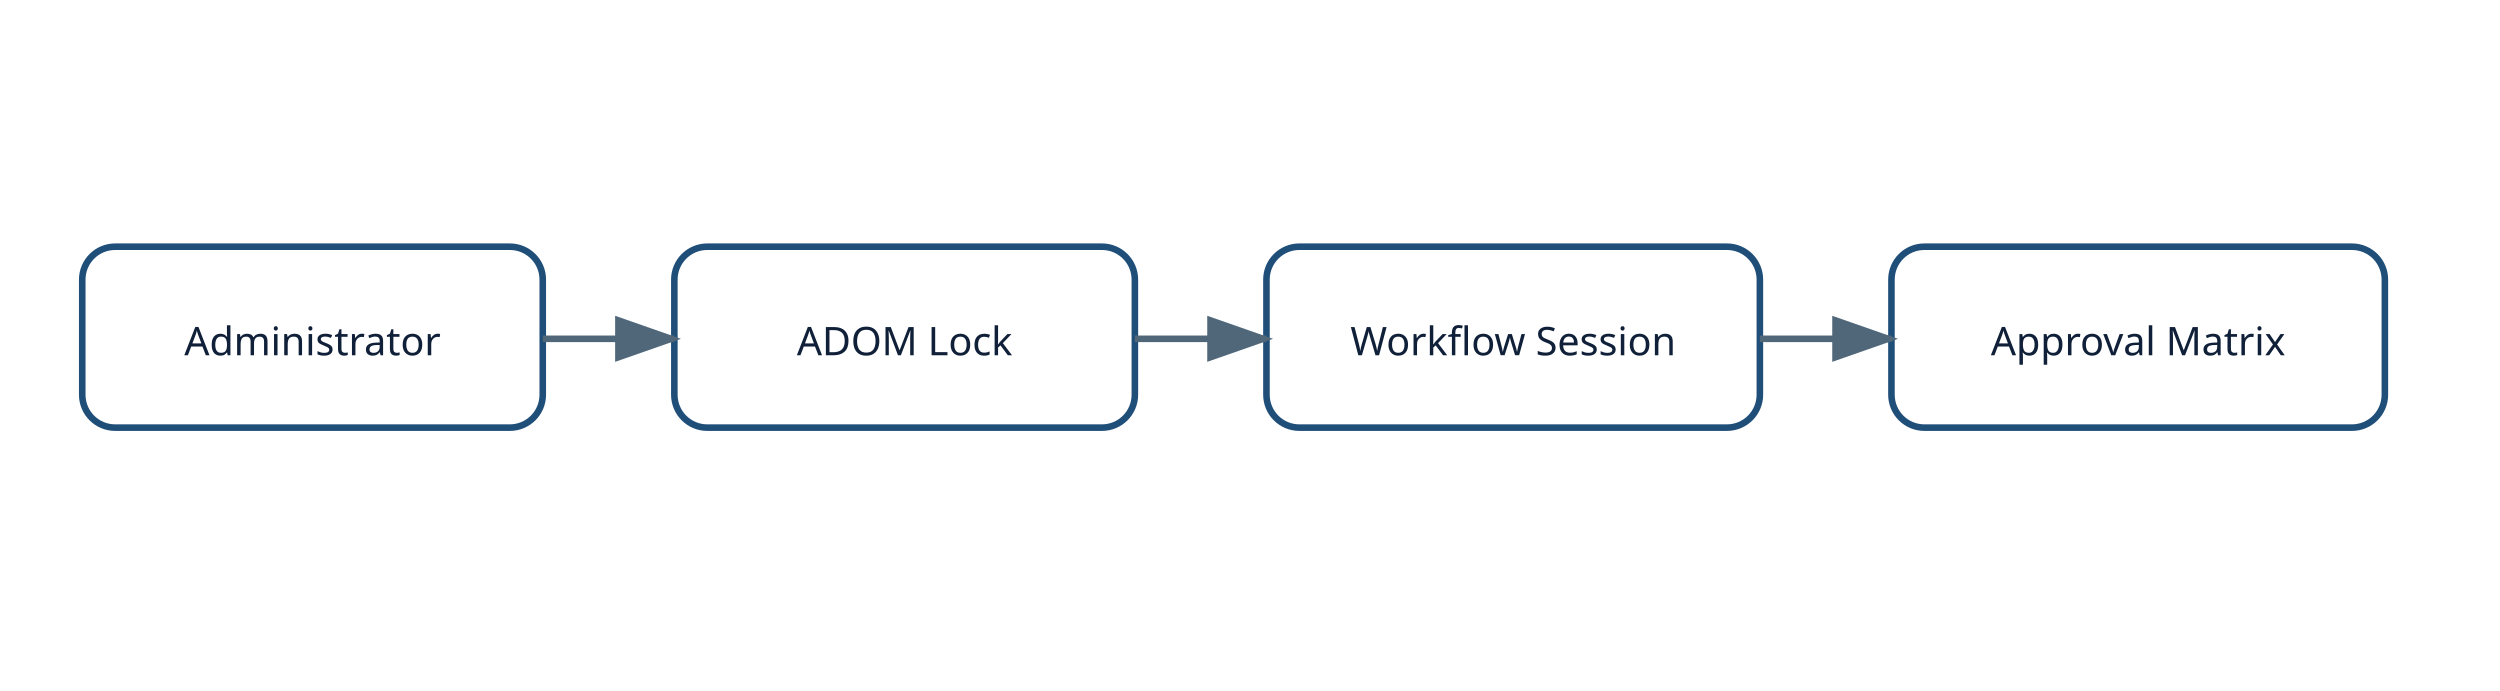
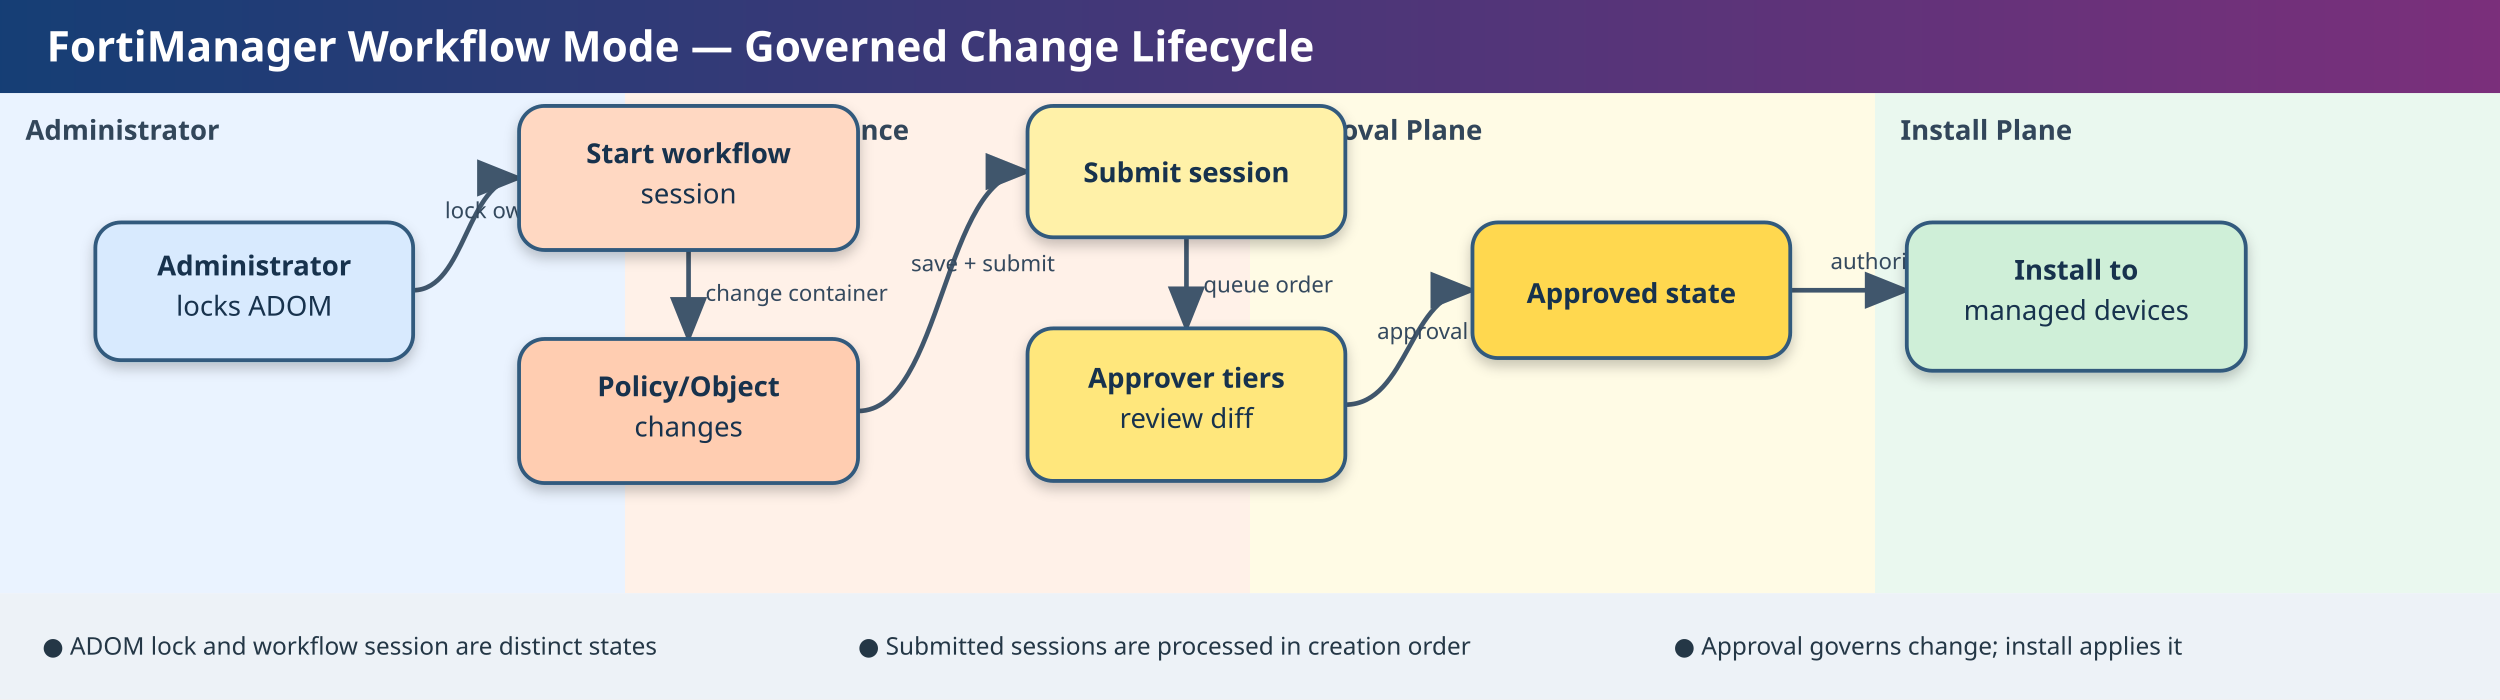
- <svg xmlns="http://www.w3.org/2000/svg" viewBox="0 0 760 210">
-   <rect width="760" height="210" fill="#fff" />
+ <svg xmlns="http://www.w3.org/2000/svg" viewBox="0 0 1180 330">
  <defs>
-     <marker id="a" markerWidth="10" markerHeight="7" refX="9" refY="3.5" orient="auto">
-       <polygon points="0 0,10 3.5,0 7" fill="#50677a" />
+     <linearGradient id="g" x2="1">
+       <stop stop-color="#153e75" />
+       <stop offset="1" stop-color="#7b2f7b" />
+     </linearGradient>
+     <marker id="a" markerWidth="10" markerHeight="8" refX="9" refY="4" orient="auto">
+       <path d="M0 0L10 4 0 8z" fill="#40566c" />
    </marker>
+     <filter id="s">
+       <feDropShadow dx="0" dy="3" stdDeviation="3" flood-opacity=".22" />
+     </filter>
  </defs>
-   <g font-family="system-ui" text-anchor="middle" fill="#102039">
-     <rect x="25" y="75" width="140" height="55" rx="10" fill="#fff" stroke="#1f4e79" stroke-width="2" />
-     <text x="95" y="108">Administrator</text>
-     <rect x="205" y="75" width="140" height="55" rx="10" fill="#fff" stroke="#1f4e79" stroke-width="2" />
-     <text x="275" y="108">ADOM Lock</text>
-     <rect x="385" y="75" width="150" height="55" rx="10" fill="#fff" stroke="#1f4e79" stroke-width="2" />
-     <text x="460" y="108">Workflow Session</text>
-     <rect x="575" y="75" width="150" height="55" rx="10" fill="#fff" stroke="#1f4e79" stroke-width="2" />
-     <text x="650" y="108">Approval Matrix</text>
+   <rect width="1180" height="330" fill="#f7fafc" />
+   <rect width="1180" height="44" fill="url(#g)" />
+   <text x="22" y="29" font-family="system-ui" font-size="20" font-weight="700" fill="white">FortiManager Workflow Mode — Governed Change Lifecycle</text>
+   <rect x="0" y="44" width="295" height="236" fill="#EAF3FF" />
+   <rect x="295" y="44" width="295" height="236" fill="#FFF1E8" />
+   <rect x="590" y="44" width="295" height="236" fill="#FFFBE5" />
+   <rect x="885" y="44" width="295" height="236" fill="#EAF8EF" />
+   <g font-family="system-ui" font-size="13" font-weight="700" fill="#32465a">
+     <text x="12" y="66">Administrator</text>
+     <text x="307" y="66">ADOM Governance</text>
+     <text x="602" y="66">Approval Plane</text>
+     <text x="897" y="66">Install Plane</text>
  </g>
-   <g stroke="#50677a" stroke-width="2" marker-end="url(#a)">
-     <line x1="165" y1="103" x2="205" y2="103" />
-     <line x1="345" y1="103" x2="385" y2="103" />
-     <line x1="535" y1="103" x2="575" y2="103" />
+   <g fill="none" stroke="#40566c" stroke-width="2.2" marker-end="url(#a)">
+     <path d="M195 137C220 137 220 84 245 84" />
+     <path d="M325 118V160" />
+     <path d="M405 194C445 194 445 81 485 81" />
+     <path d="M560 112V155" />
+     <path d="M635 191C665 191 665 137 695 137" />
+     <path d="M845 137H900" />
+   </g>
+   <g font-family="system-ui" font-size="10.5" fill="#34495e">
+     <text x="210" y="103">lock ownership</text>
+     <text x="333" y="142">change container</text>
+     <text x="430" y="128">save + submit</text>
+     <text x="568" y="138">queue order</text>
+     <text x="650" y="160">approval chain</text>
+     <text x="864" y="127">authorized install</text>
+   </g>
+   <g filter="url(#s)" stroke="#315a7d" stroke-width="1.8">
+     <rect x="45" y="105" width="150" height="65" rx="12" fill="#D8EAFE" />
+     <rect x="245" y="50" width="160" height="68" rx="12" fill="#FFD8C2" />
+     <rect x="245" y="160" width="160" height="68" rx="12" fill="#FFCDB1" />
+     <rect x="485" y="50" width="150" height="62" rx="12" fill="#FFF1A8" />
+     <rect x="485" y="155" width="150" height="72" rx="12" fill="#FFE77C" />
+     <rect x="695" y="105" width="150" height="64" rx="12" fill="#FFD84F" />
+     <rect x="900" y="105" width="160" height="70" rx="12" fill="#CFEFD8" />
+   </g>
+   <g font-family="system-ui" font-size="13" text-anchor="middle" fill="#17324d">
+     <text x="120" y="130" font-weight="700">Administrator</text>
+     <text x="120" y="149">locks ADOM</text>
+     <text x="325" y="77" font-weight="700">Start workflow</text>
+     <text x="325" y="96">session</text>
+     <text x="325" y="187" font-weight="700">Policy/Object</text>
+     <text x="325" y="206">changes</text>
+     <text x="560" y="86" font-weight="700">Submit session</text>
+     <text x="560" y="183" font-weight="700">Approver tiers</text>
+     <text x="560" y="202">review diff</text>
+     <text x="770" y="143" font-weight="700">Approved state</text>
+     <text x="980" y="132" font-weight="700">Install to</text>
+     <text x="980" y="151">managed devices</text>
+   </g>
+   <rect y="280" width="1180" height="50" fill="#edf2f7" />
+   <g font-family="system-ui" font-size="11.5" fill="#243746">
+     <text x="20" y="309">● ADOM lock and workflow session are distinct states</text>
+     <text x="405" y="309">● Submitted sessions are processed in creation order</text>
+     <text x="790" y="309">● Approval governs change; install applies it</text>
  </g>
</svg>
